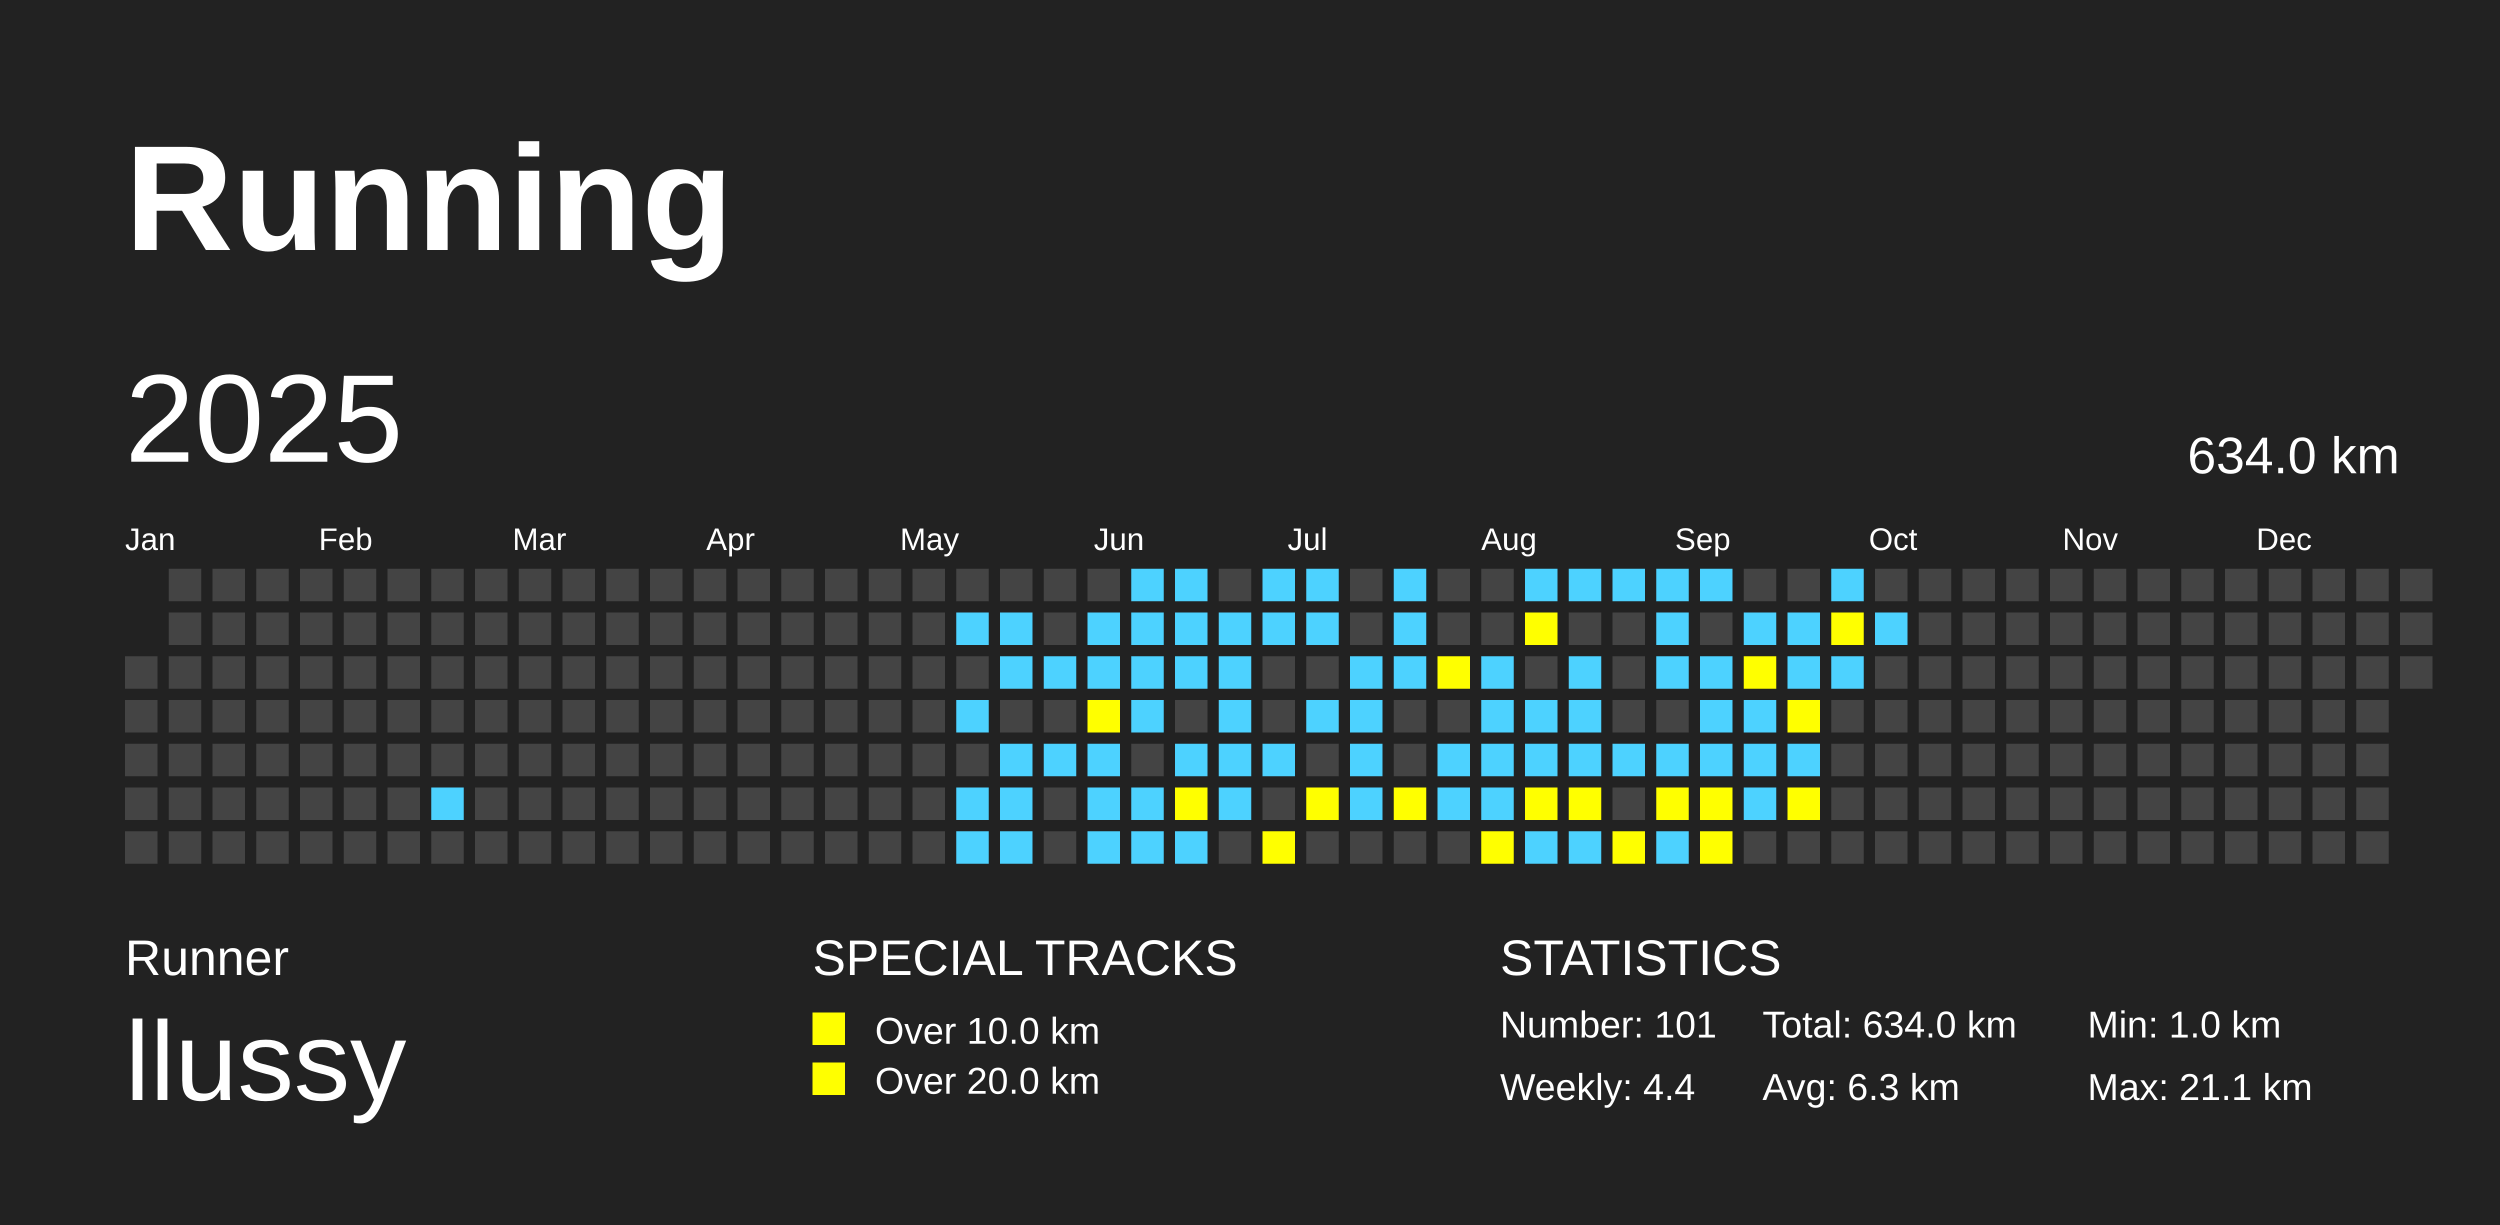
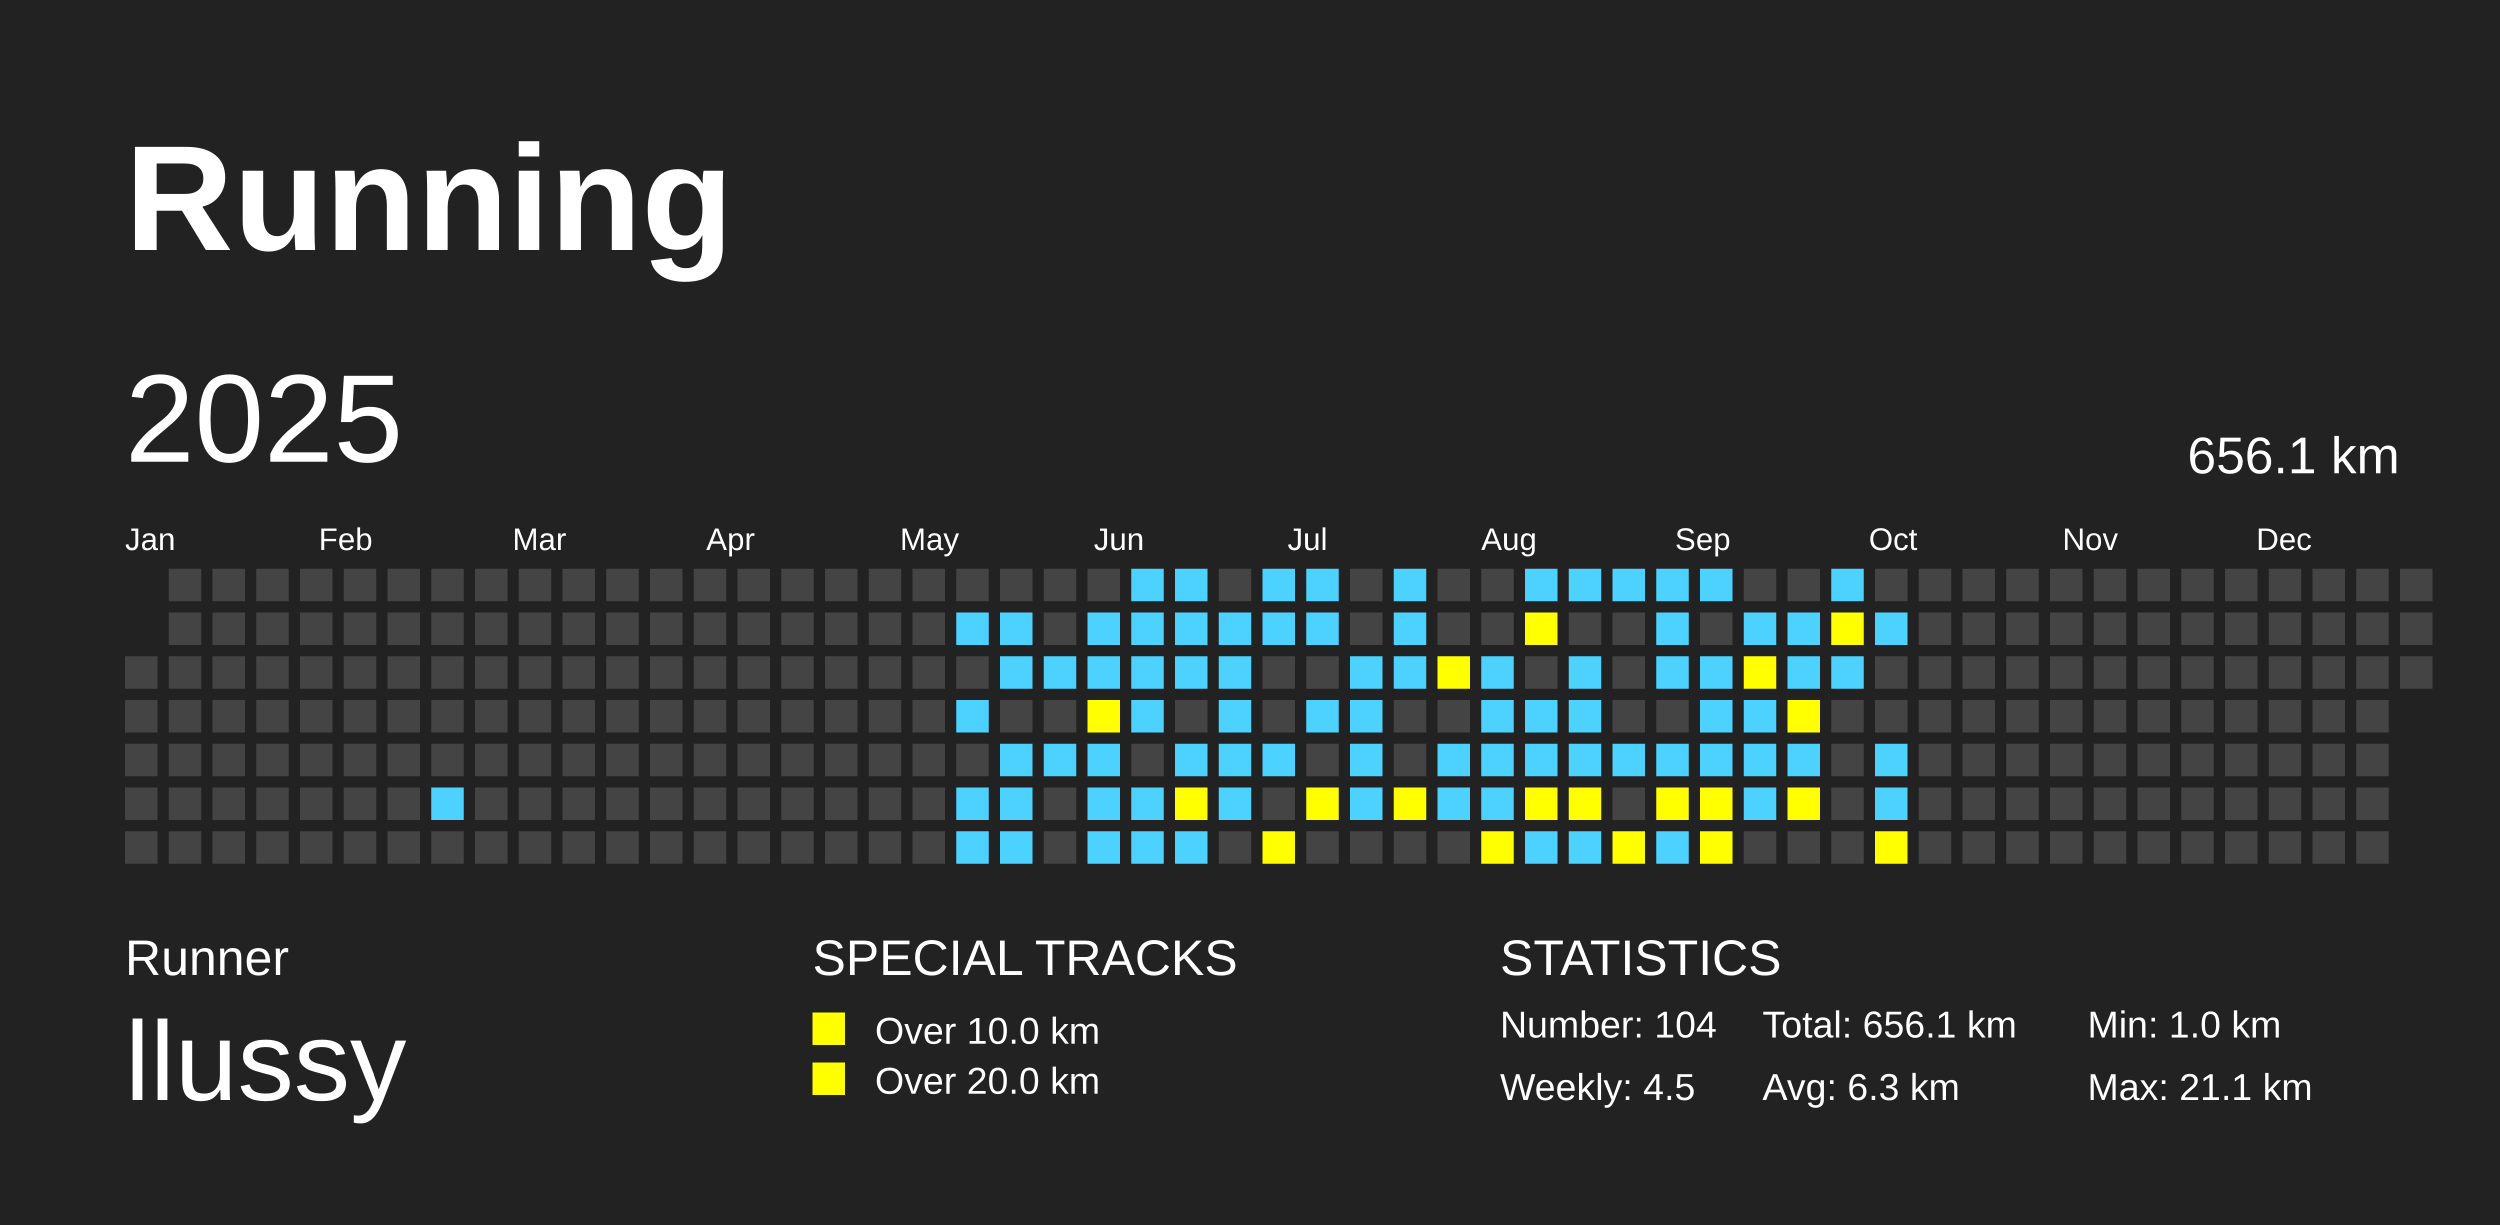
<svg xmlns="http://www.w3.org/2000/svg" baseProfile="full" height="98mm" version="1.1" viewBox="0,0,200,98" width="200mm">
  <defs />
  <rect fill="#222222" height="98" width="200" x="0" y="0" />
  <text fill="#FFFFFF" style="font-size:12px; font-family:Arial; font-weight:bold;" x="10" y="20">Running</text>
  <text fill="#FFFFFF" style="font-size:4px; font-family:Arial" x="10" y="78">Runner</text>
  <text fill="#FFFFFF" style="font-size:9px; font-family:Arial" x="10" y="88">llussy</text>
  <text fill="#FFFFFF" style="font-size:4px; font-family:Arial" x="65" y="78">SPECIAL TRACKS</text>
  <rect fill="#FFFF00" height="2.6" width="2.6" x="65" y="81" />
  <text fill="#FFFFFF" style="font-size:3px; font-family:Arial" x="70" y="83.5">Over 10.0 km</text>
  <rect fill="#FFFF00" height="2.6" width="2.6" x="65" y="85" />
  <text fill="#FFFFFF" style="font-size:3px; font-family:Arial" x="70" y="87.5">Over 20.0 km</text>
  <text fill="#FFFFFF" style="font-size:4px; font-family:Arial" x="120" y="78">STATISTICS</text>
-   <text fill="#FFFFFF" style="font-size:3px; font-family:Arial" x="120" y="83">Number: 101</text>
-   <text fill="#FFFFFF" style="font-size:3px; font-family:Arial" x="120" y="88">Weekly: 4.4</text>
-   <text fill="#FFFFFF" style="font-size:3px; font-family:Arial" x="141" y="83">Total: 634.0 km</text>
+   <text fill="#FFFFFF" style="font-size:3px; font-family:Arial" x="120" y="83">Number: 104</text>
+   <text fill="#FFFFFF" style="font-size:3px; font-family:Arial" x="120" y="88">Weekly: 4.5</text>
+   <text fill="#FFFFFF" style="font-size:3px; font-family:Arial" x="141" y="83">Total: 656.1 km</text>
  <text fill="#FFFFFF" style="font-size:3px; font-family:Arial" x="141" y="88">Avg: 6.3 km</text>
  <text fill="#FFFFFF" style="font-size:3px; font-family:Arial" x="167" y="83">Min: 1.0 km</text>
  <text fill="#FFFFFF" style="font-size:3px; font-family:Arial" x="167" y="88">Max: 21.1 km</text>
  <text dominant-baseline="hanging" fill="#FFFFFF" style="font-size:10.0px; font-family:Arial;" x="10" y="30">2025</text>
-   <text dominant-baseline="hanging" fill="#FFFFFF" style="font-size:4.125px; font-family:Arial;" x="175" y="35">634.0 km</text>
+   <text dominant-baseline="hanging" fill="#FFFFFF" style="font-size:4.125px; font-family:Arial;" x="175" y="35">656.1 km</text>
  <text fill="#FFFFFF" style="font-size:2.5px; font-family:Arial" x="10.0" y="44">Jan</text>
  <text fill="#FFFFFF" style="font-size:2.5px; font-family:Arial" x="25.5" y="44">Feb</text>
  <text fill="#FFFFFF" style="font-size:2.5px; font-family:Arial" x="41.0" y="44">Mar</text>
  <text fill="#FFFFFF" style="font-size:2.5px; font-family:Arial" x="56.5" y="44">Apr</text>
  <text fill="#FFFFFF" style="font-size:2.5px; font-family:Arial" x="72.0" y="44">May</text>
  <text fill="#FFFFFF" style="font-size:2.5px; font-family:Arial" x="87.5" y="44">Jun</text>
  <text fill="#FFFFFF" style="font-size:2.5px; font-family:Arial" x="103.0" y="44">Jul</text>
  <text fill="#FFFFFF" style="font-size:2.5px; font-family:Arial" x="118.5" y="44">Aug</text>
  <text fill="#FFFFFF" style="font-size:2.5px; font-family:Arial" x="134.0" y="44">Sep</text>
  <text fill="#FFFFFF" style="font-size:2.5px; font-family:Arial" x="149.5" y="44">Oct</text>
  <text fill="#FFFFFF" style="font-size:2.5px; font-family:Arial" x="165.0" y="44">Nov</text>
  <text fill="#FFFFFF" style="font-size:2.5px; font-family:Arial" x="180.5" y="44">Dec</text>
  <rect fill="#444444" height="2.6" width="2.6" x="10.0" y="52.5" />
  <rect fill="#444444" height="2.6" width="2.6" x="10.0" y="56.0" />
  <rect fill="#444444" height="2.6" width="2.6" x="10.0" y="59.5" />
  <rect fill="#444444" height="2.6" width="2.6" x="10.0" y="63.0" />
  <rect fill="#444444" height="2.6" width="2.6" x="10.0" y="66.5" />
  <rect fill="#444444" height="2.6" width="2.6" x="13.5" y="45.5" />
  <rect fill="#444444" height="2.6" width="2.6" x="13.5" y="49.0" />
  <rect fill="#444444" height="2.6" width="2.6" x="13.5" y="52.5" />
  <rect fill="#444444" height="2.6" width="2.6" x="13.5" y="56.0" />
  <rect fill="#444444" height="2.6" width="2.6" x="13.5" y="59.5" />
  <rect fill="#444444" height="2.6" width="2.6" x="13.5" y="63.0" />
  <rect fill="#444444" height="2.6" width="2.6" x="13.5" y="66.5" />
  <rect fill="#444444" height="2.6" width="2.6" x="17.0" y="45.5" />
  <rect fill="#444444" height="2.6" width="2.6" x="17.0" y="49.0" />
  <rect fill="#444444" height="2.6" width="2.6" x="17.0" y="52.5" />
  <rect fill="#444444" height="2.6" width="2.6" x="17.0" y="56.0" />
  <rect fill="#444444" height="2.6" width="2.6" x="17.0" y="59.5" />
  <rect fill="#444444" height="2.6" width="2.6" x="17.0" y="63.0" />
  <rect fill="#444444" height="2.6" width="2.6" x="17.0" y="66.5" />
  <rect fill="#444444" height="2.6" width="2.6" x="20.5" y="45.5" />
  <rect fill="#444444" height="2.6" width="2.6" x="20.5" y="49.0" />
  <rect fill="#444444" height="2.6" width="2.6" x="20.5" y="52.5" />
  <rect fill="#444444" height="2.6" width="2.6" x="20.5" y="56.0" />
  <rect fill="#444444" height="2.6" width="2.6" x="20.5" y="59.5" />
  <rect fill="#444444" height="2.6" width="2.6" x="20.5" y="63.0" />
  <rect fill="#444444" height="2.6" width="2.6" x="20.5" y="66.5" />
  <rect fill="#444444" height="2.6" width="2.6" x="24.0" y="45.5" />
  <rect fill="#444444" height="2.6" width="2.6" x="24.0" y="49.0" />
  <rect fill="#444444" height="2.6" width="2.6" x="24.0" y="52.5" />
  <rect fill="#444444" height="2.6" width="2.6" x="24.0" y="56.0" />
  <rect fill="#444444" height="2.6" width="2.6" x="24.0" y="59.5" />
  <rect fill="#444444" height="2.6" width="2.6" x="24.0" y="63.0" />
  <rect fill="#444444" height="2.6" width="2.6" x="24.0" y="66.5" />
  <rect fill="#444444" height="2.6" width="2.6" x="27.5" y="45.5" />
  <rect fill="#444444" height="2.6" width="2.6" x="27.5" y="49.0" />
  <rect fill="#444444" height="2.6" width="2.6" x="27.5" y="52.5" />
  <rect fill="#444444" height="2.6" width="2.6" x="27.5" y="56.0" />
  <rect fill="#444444" height="2.6" width="2.6" x="27.5" y="59.5" />
  <rect fill="#444444" height="2.6" width="2.6" x="27.5" y="63.0" />
  <rect fill="#444444" height="2.6" width="2.6" x="27.5" y="66.5" />
  <rect fill="#444444" height="2.6" width="2.6" x="31.0" y="45.5" />
  <rect fill="#444444" height="2.6" width="2.6" x="31.0" y="49.0" />
  <rect fill="#444444" height="2.6" width="2.6" x="31.0" y="52.5" />
  <rect fill="#444444" height="2.6" width="2.6" x="31.0" y="56.0" />
  <rect fill="#444444" height="2.6" width="2.6" x="31.0" y="59.5" />
  <rect fill="#444444" height="2.6" width="2.6" x="31.0" y="63.0" />
  <rect fill="#444444" height="2.6" width="2.6" x="31.0" y="66.5" />
  <rect fill="#444444" height="2.6" width="2.6" x="34.5" y="45.5" />
  <rect fill="#444444" height="2.6" width="2.6" x="34.5" y="49.0" />
  <rect fill="#444444" height="2.6" width="2.6" x="34.5" y="52.5" />
  <rect fill="#444444" height="2.6" width="2.6" x="34.5" y="56.0" />
  <rect fill="#444444" height="2.6" width="2.6" x="34.5" y="59.5" />
  <rect fill="#4dd2ff" height="2.6" width="2.6" x="34.5" y="63.0" />
  <rect fill="#444444" height="2.6" width="2.6" x="34.5" y="66.5" />
  <rect fill="#444444" height="2.6" width="2.6" x="38.0" y="45.5" />
  <rect fill="#444444" height="2.6" width="2.6" x="38.0" y="49.0" />
  <rect fill="#444444" height="2.6" width="2.6" x="38.0" y="52.5" />
  <rect fill="#444444" height="2.6" width="2.6" x="38.0" y="56.0" />
  <rect fill="#444444" height="2.6" width="2.6" x="38.0" y="59.5" />
  <rect fill="#444444" height="2.6" width="2.6" x="38.0" y="63.0" />
  <rect fill="#444444" height="2.6" width="2.6" x="38.0" y="66.5" />
  <rect fill="#444444" height="2.6" width="2.6" x="41.5" y="45.5" />
  <rect fill="#444444" height="2.6" width="2.6" x="41.5" y="49.0" />
  <rect fill="#444444" height="2.6" width="2.6" x="41.5" y="52.5" />
  <rect fill="#444444" height="2.6" width="2.6" x="41.5" y="56.0" />
  <rect fill="#444444" height="2.6" width="2.6" x="41.5" y="59.5" />
  <rect fill="#444444" height="2.6" width="2.6" x="41.5" y="63.0" />
  <rect fill="#444444" height="2.6" width="2.6" x="41.5" y="66.5" />
  <rect fill="#444444" height="2.6" width="2.6" x="45.0" y="45.5" />
  <rect fill="#444444" height="2.6" width="2.6" x="45.0" y="49.0" />
  <rect fill="#444444" height="2.6" width="2.6" x="45.0" y="52.5" />
  <rect fill="#444444" height="2.6" width="2.6" x="45.0" y="56.0" />
  <rect fill="#444444" height="2.6" width="2.6" x="45.0" y="59.5" />
  <rect fill="#444444" height="2.6" width="2.6" x="45.0" y="63.0" />
  <rect fill="#444444" height="2.6" width="2.6" x="45.0" y="66.5" />
  <rect fill="#444444" height="2.6" width="2.6" x="48.5" y="45.5" />
  <rect fill="#444444" height="2.6" width="2.6" x="48.5" y="49.0" />
  <rect fill="#444444" height="2.6" width="2.6" x="48.5" y="52.5" />
  <rect fill="#444444" height="2.6" width="2.6" x="48.5" y="56.0" />
  <rect fill="#444444" height="2.6" width="2.6" x="48.5" y="59.5" />
  <rect fill="#444444" height="2.6" width="2.6" x="48.5" y="63.0" />
  <rect fill="#444444" height="2.6" width="2.6" x="48.5" y="66.5" />
  <rect fill="#444444" height="2.6" width="2.6" x="52.0" y="45.5" />
  <rect fill="#444444" height="2.6" width="2.6" x="52.0" y="49.0" />
  <rect fill="#444444" height="2.6" width="2.6" x="52.0" y="52.5" />
  <rect fill="#444444" height="2.6" width="2.6" x="52.0" y="56.0" />
  <rect fill="#444444" height="2.6" width="2.6" x="52.0" y="59.5" />
  <rect fill="#444444" height="2.6" width="2.6" x="52.0" y="63.0" />
  <rect fill="#444444" height="2.6" width="2.6" x="52.0" y="66.5" />
  <rect fill="#444444" height="2.6" width="2.6" x="55.5" y="45.5" />
  <rect fill="#444444" height="2.6" width="2.6" x="55.5" y="49.0" />
  <rect fill="#444444" height="2.6" width="2.6" x="55.5" y="52.5" />
  <rect fill="#444444" height="2.6" width="2.6" x="55.5" y="56.0" />
  <rect fill="#444444" height="2.6" width="2.6" x="55.5" y="59.5" />
  <rect fill="#444444" height="2.6" width="2.6" x="55.5" y="63.0" />
  <rect fill="#444444" height="2.6" width="2.6" x="55.5" y="66.5" />
  <rect fill="#444444" height="2.6" width="2.6" x="59.0" y="45.5" />
  <rect fill="#444444" height="2.6" width="2.6" x="59.0" y="49.0" />
  <rect fill="#444444" height="2.6" width="2.6" x="59.0" y="52.5" />
  <rect fill="#444444" height="2.6" width="2.6" x="59.0" y="56.0" />
  <rect fill="#444444" height="2.6" width="2.6" x="59.0" y="59.5" />
  <rect fill="#444444" height="2.6" width="2.6" x="59.0" y="63.0" />
  <rect fill="#444444" height="2.6" width="2.6" x="59.0" y="66.5" />
  <rect fill="#444444" height="2.6" width="2.6" x="62.5" y="45.5" />
  <rect fill="#444444" height="2.6" width="2.6" x="62.5" y="49.0" />
  <rect fill="#444444" height="2.6" width="2.6" x="62.5" y="52.5" />
  <rect fill="#444444" height="2.6" width="2.6" x="62.5" y="56.0" />
  <rect fill="#444444" height="2.6" width="2.6" x="62.5" y="59.5" />
  <rect fill="#444444" height="2.6" width="2.6" x="62.5" y="63.0" />
  <rect fill="#444444" height="2.6" width="2.6" x="62.5" y="66.5" />
  <rect fill="#444444" height="2.6" width="2.6" x="66.0" y="45.5" />
  <rect fill="#444444" height="2.6" width="2.6" x="66.0" y="49.0" />
  <rect fill="#444444" height="2.6" width="2.6" x="66.0" y="52.5" />
  <rect fill="#444444" height="2.6" width="2.6" x="66.0" y="56.0" />
  <rect fill="#444444" height="2.6" width="2.6" x="66.0" y="59.5" />
  <rect fill="#444444" height="2.6" width="2.6" x="66.0" y="63.0" />
  <rect fill="#444444" height="2.6" width="2.6" x="66.0" y="66.5" />
  <rect fill="#444444" height="2.6" width="2.6" x="69.5" y="45.5" />
  <rect fill="#444444" height="2.6" width="2.6" x="69.5" y="49.0" />
  <rect fill="#444444" height="2.6" width="2.6" x="69.5" y="52.5" />
  <rect fill="#444444" height="2.6" width="2.6" x="69.5" y="56.0" />
  <rect fill="#444444" height="2.6" width="2.6" x="69.5" y="59.5" />
  <rect fill="#444444" height="2.6" width="2.6" x="69.5" y="63.0" />
  <rect fill="#444444" height="2.6" width="2.6" x="69.5" y="66.5" />
  <rect fill="#444444" height="2.6" width="2.6" x="73.0" y="45.5" />
  <rect fill="#444444" height="2.6" width="2.6" x="73.0" y="49.0" />
  <rect fill="#444444" height="2.6" width="2.6" x="73.0" y="52.5" />
  <rect fill="#444444" height="2.6" width="2.6" x="73.0" y="56.0" />
  <rect fill="#444444" height="2.6" width="2.6" x="73.0" y="59.5" />
  <rect fill="#444444" height="2.6" width="2.6" x="73.0" y="63.0" />
  <rect fill="#444444" height="2.6" width="2.6" x="73.0" y="66.5" />
  <rect fill="#444444" height="2.6" width="2.6" x="76.5" y="45.5" />
  <rect fill="#4dd2ff" height="2.6" width="2.6" x="76.5" y="49.0" />
  <rect fill="#444444" height="2.6" width="2.6" x="76.5" y="52.5" />
  <rect fill="#4dd2ff" height="2.6" width="2.6" x="76.5" y="56.0" />
  <rect fill="#444444" height="2.6" width="2.6" x="76.5" y="59.5" />
  <rect fill="#4dd2ff" height="2.6" width="2.6" x="76.5" y="63.0" />
  <rect fill="#4dd2ff" height="2.6" width="2.6" x="76.5" y="66.5" />
  <rect fill="#444444" height="2.6" width="2.6" x="80.0" y="45.5" />
  <rect fill="#4dd2ff" height="2.6" width="2.6" x="80.0" y="49.0" />
  <rect fill="#4dd2ff" height="2.6" width="2.6" x="80.0" y="52.5" />
  <rect fill="#444444" height="2.6" width="2.6" x="80.0" y="56.0" />
  <rect fill="#4dd2ff" height="2.6" width="2.6" x="80.0" y="59.5" />
  <rect fill="#4dd2ff" height="2.6" width="2.6" x="80.0" y="63.0" />
  <rect fill="#4dd2ff" height="2.6" width="2.6" x="80.0" y="66.5" />
  <rect fill="#444444" height="2.6" width="2.6" x="83.5" y="45.5" />
  <rect fill="#444444" height="2.6" width="2.6" x="83.5" y="49.0" />
  <rect fill="#4dd2ff" height="2.6" width="2.6" x="83.5" y="52.5" />
  <rect fill="#444444" height="2.6" width="2.6" x="83.5" y="56.0" />
  <rect fill="#4dd2ff" height="2.6" width="2.6" x="83.5" y="59.5" />
  <rect fill="#444444" height="2.6" width="2.6" x="83.5" y="63.0" />
  <rect fill="#444444" height="2.6" width="2.6" x="83.5" y="66.5" />
  <rect fill="#444444" height="2.6" width="2.6" x="87.0" y="45.5" />
  <rect fill="#4dd2ff" height="2.6" width="2.6" x="87.0" y="49.0" />
  <rect fill="#4dd2ff" height="2.6" width="2.6" x="87.0" y="52.5" />
  <rect fill="#ffff00" height="2.6" width="2.6" x="87.0" y="56.0" />
  <rect fill="#4dd2ff" height="2.6" width="2.6" x="87.0" y="59.5" />
  <rect fill="#4dd2ff" height="2.6" width="2.6" x="87.0" y="63.0" />
  <rect fill="#4dd2ff" height="2.6" width="2.6" x="87.0" y="66.5" />
  <rect fill="#4dd2ff" height="2.6" width="2.6" x="90.5" y="45.5" />
  <rect fill="#4dd2ff" height="2.6" width="2.6" x="90.5" y="49.0" />
  <rect fill="#4dd2ff" height="2.6" width="2.6" x="90.5" y="52.5" />
  <rect fill="#4dd2ff" height="2.6" width="2.6" x="90.5" y="56.0" />
  <rect fill="#444444" height="2.6" width="2.6" x="90.5" y="59.5" />
  <rect fill="#4dd2ff" height="2.6" width="2.6" x="90.5" y="63.0" />
  <rect fill="#4dd2ff" height="2.6" width="2.6" x="90.5" y="66.5" />
  <rect fill="#4dd2ff" height="2.6" width="2.6" x="94.0" y="45.5" />
  <rect fill="#4dd2ff" height="2.6" width="2.6" x="94.0" y="49.0" />
  <rect fill="#4dd2ff" height="2.6" width="2.6" x="94.0" y="52.5" />
  <rect fill="#444444" height="2.6" width="2.6" x="94.0" y="56.0" />
  <rect fill="#4dd2ff" height="2.6" width="2.6" x="94.0" y="59.5" />
  <rect fill="#ffff00" height="2.6" width="2.6" x="94.0" y="63.0" />
  <rect fill="#4dd2ff" height="2.6" width="2.6" x="94.0" y="66.5" />
  <rect fill="#444444" height="2.6" width="2.6" x="97.5" y="45.5" />
  <rect fill="#4dd2ff" height="2.6" width="2.6" x="97.5" y="49.0" />
  <rect fill="#4dd2ff" height="2.6" width="2.6" x="97.5" y="52.5" />
  <rect fill="#4dd2ff" height="2.6" width="2.6" x="97.5" y="56.0" />
  <rect fill="#4dd2ff" height="2.6" width="2.6" x="97.5" y="59.5" />
  <rect fill="#4dd2ff" height="2.6" width="2.6" x="97.5" y="63.0" />
  <rect fill="#444444" height="2.6" width="2.6" x="97.5" y="66.5" />
  <rect fill="#4dd2ff" height="2.6" width="2.6" x="101.0" y="45.5" />
  <rect fill="#4dd2ff" height="2.6" width="2.6" x="101.0" y="49.0" />
  <rect fill="#444444" height="2.6" width="2.6" x="101.0" y="52.5" />
  <rect fill="#444444" height="2.6" width="2.6" x="101.0" y="56.0" />
  <rect fill="#4dd2ff" height="2.6" width="2.6" x="101.0" y="59.5" />
  <rect fill="#444444" height="2.6" width="2.6" x="101.0" y="63.0" />
  <rect fill="#ffff00" height="2.6" width="2.6" x="101.0" y="66.5" />
  <rect fill="#4dd2ff" height="2.6" width="2.6" x="104.5" y="45.5" />
  <rect fill="#4dd2ff" height="2.6" width="2.6" x="104.5" y="49.0" />
  <rect fill="#444444" height="2.6" width="2.6" x="104.5" y="52.5" />
  <rect fill="#4dd2ff" height="2.6" width="2.6" x="104.5" y="56.0" />
  <rect fill="#444444" height="2.6" width="2.6" x="104.5" y="59.5" />
  <rect fill="#ffff00" height="2.6" width="2.6" x="104.5" y="63.0" />
  <rect fill="#444444" height="2.6" width="2.6" x="104.5" y="66.5" />
  <rect fill="#444444" height="2.6" width="2.6" x="108.0" y="45.5" />
  <rect fill="#444444" height="2.6" width="2.6" x="108.0" y="49.0" />
  <rect fill="#4dd2ff" height="2.6" width="2.6" x="108.0" y="52.5" />
  <rect fill="#4dd2ff" height="2.6" width="2.6" x="108.0" y="56.0" />
  <rect fill="#4dd2ff" height="2.6" width="2.6" x="108.0" y="59.5" />
  <rect fill="#4dd2ff" height="2.6" width="2.6" x="108.0" y="63.0" />
  <rect fill="#444444" height="2.6" width="2.6" x="108.0" y="66.5" />
  <rect fill="#4dd2ff" height="2.6" width="2.6" x="111.5" y="45.5" />
  <rect fill="#4dd2ff" height="2.6" width="2.6" x="111.5" y="49.0" />
  <rect fill="#4dd2ff" height="2.6" width="2.6" x="111.5" y="52.5" />
  <rect fill="#444444" height="2.6" width="2.6" x="111.5" y="56.0" />
  <rect fill="#444444" height="2.6" width="2.6" x="111.5" y="59.5" />
  <rect fill="#ffff00" height="2.6" width="2.6" x="111.5" y="63.0" />
  <rect fill="#444444" height="2.6" width="2.6" x="111.5" y="66.5" />
  <rect fill="#444444" height="2.6" width="2.6" x="115.0" y="45.5" />
  <rect fill="#444444" height="2.6" width="2.6" x="115.0" y="49.0" />
  <rect fill="#ffff00" height="2.6" width="2.6" x="115.0" y="52.5" />
  <rect fill="#444444" height="2.6" width="2.6" x="115.0" y="56.0" />
  <rect fill="#4dd2ff" height="2.6" width="2.6" x="115.0" y="59.5" />
  <rect fill="#4dd2ff" height="2.6" width="2.6" x="115.0" y="63.0" />
  <rect fill="#444444" height="2.6" width="2.6" x="115.0" y="66.5" />
  <rect fill="#444444" height="2.6" width="2.6" x="118.5" y="45.5" />
  <rect fill="#444444" height="2.6" width="2.6" x="118.5" y="49.0" />
  <rect fill="#4dd2ff" height="2.6" width="2.6" x="118.5" y="52.5" />
  <rect fill="#4dd2ff" height="2.6" width="2.6" x="118.5" y="56.0" />
  <rect fill="#4dd2ff" height="2.6" width="2.6" x="118.5" y="59.5" />
  <rect fill="#4dd2ff" height="2.6" width="2.6" x="118.5" y="63.0" />
  <rect fill="#FFFF00" height="2.6" width="2.6" x="118.5" y="66.5" />
  <rect fill="#4dd2ff" height="2.6" width="2.6" x="122.0" y="45.5" />
  <rect fill="#ffff00" height="2.6" width="2.6" x="122.0" y="49.0" />
  <rect fill="#444444" height="2.6" width="2.6" x="122.0" y="52.5" />
  <rect fill="#4dd2ff" height="2.6" width="2.6" x="122.0" y="56.0" />
  <rect fill="#4dd2ff" height="2.6" width="2.6" x="122.0" y="59.5" />
  <rect fill="#ffff00" height="2.6" width="2.6" x="122.0" y="63.0" />
  <rect fill="#4dd2ff" height="2.6" width="2.6" x="122.0" y="66.5" />
  <rect fill="#4dd2ff" height="2.6" width="2.6" x="125.5" y="45.5" />
  <rect fill="#444444" height="2.6" width="2.6" x="125.5" y="49.0" />
  <rect fill="#4dd2ff" height="2.6" width="2.6" x="125.5" y="52.5" />
  <rect fill="#4dd2ff" height="2.6" width="2.6" x="125.5" y="56.0" />
  <rect fill="#4dd2ff" height="2.6" width="2.6" x="125.5" y="59.5" />
  <rect fill="#ffff00" height="2.6" width="2.6" x="125.5" y="63.0" />
  <rect fill="#4dd2ff" height="2.6" width="2.6" x="125.5" y="66.5" />
  <rect fill="#4dd2ff" height="2.6" width="2.6" x="129.0" y="45.5" />
  <rect fill="#444444" height="2.6" width="2.6" x="129.0" y="49.0" />
  <rect fill="#444444" height="2.6" width="2.6" x="129.0" y="52.5" />
  <rect fill="#444444" height="2.6" width="2.6" x="129.0" y="56.0" />
  <rect fill="#4dd2ff" height="2.6" width="2.6" x="129.0" y="59.5" />
  <rect fill="#444444" height="2.6" width="2.6" x="129.0" y="63.0" />
  <rect fill="#ffff00" height="2.6" width="2.6" x="129.0" y="66.5" />
  <rect fill="#4dd2ff" height="2.6" width="2.6" x="132.5" y="45.5" />
  <rect fill="#4dd2ff" height="2.6" width="2.6" x="132.5" y="49.0" />
  <rect fill="#4dd2ff" height="2.6" width="2.6" x="132.5" y="52.5" />
  <rect fill="#444444" height="2.6" width="2.6" x="132.5" y="56.0" />
  <rect fill="#4dd2ff" height="2.6" width="2.6" x="132.5" y="59.5" />
  <rect fill="#ffff00" height="2.6" width="2.6" x="132.5" y="63.0" />
  <rect fill="#4dd2ff" height="2.6" width="2.6" x="132.5" y="66.5" />
  <rect fill="#4dd2ff" height="2.6" width="2.6" x="136.0" y="45.5" />
  <rect fill="#444444" height="2.6" width="2.6" x="136.0" y="49.0" />
  <rect fill="#4dd2ff" height="2.6" width="2.6" x="136.0" y="52.5" />
  <rect fill="#4dd2ff" height="2.6" width="2.6" x="136.0" y="56.0" />
  <rect fill="#4dd2ff" height="2.6" width="2.6" x="136.0" y="59.5" />
  <rect fill="#ffff00" height="2.6" width="2.6" x="136.0" y="63.0" />
  <rect fill="#ffff00" height="2.6" width="2.6" x="136.0" y="66.5" />
  <rect fill="#444444" height="2.6" width="2.6" x="139.5" y="45.5" />
  <rect fill="#4dd2ff" height="2.6" width="2.6" x="139.5" y="49.0" />
  <rect fill="#ffff00" height="2.6" width="2.6" x="139.5" y="52.5" />
  <rect fill="#4dd2ff" height="2.6" width="2.6" x="139.5" y="56.0" />
  <rect fill="#4dd2ff" height="2.6" width="2.6" x="139.5" y="59.5" />
  <rect fill="#4dd2ff" height="2.6" width="2.6" x="139.5" y="63.0" />
  <rect fill="#444444" height="2.6" width="2.6" x="139.5" y="66.5" />
  <rect fill="#444444" height="2.6" width="2.6" x="143.0" y="45.5" />
  <rect fill="#4dd2ff" height="2.6" width="2.6" x="143.0" y="49.0" />
  <rect fill="#4dd2ff" height="2.6" width="2.6" x="143.0" y="52.5" />
  <rect fill="#ffff00" height="2.6" width="2.6" x="143.0" y="56.0" />
  <rect fill="#4dd2ff" height="2.6" width="2.6" x="143.0" y="59.5" />
  <rect fill="#ffff00" height="2.6" width="2.6" x="143.0" y="63.0" />
  <rect fill="#444444" height="2.6" width="2.6" x="143.0" y="66.5" />
  <rect fill="#4dd2ff" height="2.6" width="2.6" x="146.5" y="45.5" />
  <rect fill="#ffff00" height="2.6" width="2.6" x="146.5" y="49.0" />
  <rect fill="#4dd2ff" height="2.6" width="2.6" x="146.5" y="52.5" />
  <rect fill="#444444" height="2.6" width="2.6" x="146.5" y="56.0" />
  <rect fill="#444444" height="2.6" width="2.6" x="146.5" y="59.5" />
  <rect fill="#444444" height="2.6" width="2.6" x="146.5" y="63.0" />
  <rect fill="#444444" height="2.6" width="2.6" x="146.5" y="66.5" />
  <rect fill="#444444" height="2.6" width="2.6" x="150.0" y="45.5" />
  <rect fill="#4dd2ff" height="2.6" width="2.6" x="150.0" y="49.0" />
  <rect fill="#444444" height="2.6" width="2.6" x="150.0" y="52.5" />
  <rect fill="#444444" height="2.6" width="2.6" x="150.0" y="56.0" />
-   <rect fill="#444444" height="2.6" width="2.6" x="150.0" y="59.5" />
-   <rect fill="#444444" height="2.6" width="2.6" x="150.0" y="63.0" />
-   <rect fill="#444444" height="2.6" width="2.6" x="150.0" y="66.5" />
+   <rect fill="#4dd2ff" height="2.6" width="2.6" x="150.0" y="59.5" />
+   <rect fill="#4dd2ff" height="2.6" width="2.6" x="150.0" y="63.0" />
+   <rect fill="#ffff00" height="2.6" width="2.6" x="150.0" y="66.5" />
  <rect fill="#444444" height="2.6" width="2.6" x="153.5" y="45.5" />
  <rect fill="#444444" height="2.6" width="2.6" x="153.5" y="49.0" />
  <rect fill="#444444" height="2.6" width="2.6" x="153.5" y="52.5" />
  <rect fill="#444444" height="2.6" width="2.6" x="153.5" y="56.0" />
  <rect fill="#444444" height="2.6" width="2.6" x="153.5" y="59.5" />
  <rect fill="#444444" height="2.6" width="2.6" x="153.5" y="63.0" />
  <rect fill="#444444" height="2.6" width="2.6" x="153.5" y="66.5" />
  <rect fill="#444444" height="2.6" width="2.6" x="157.0" y="45.5" />
  <rect fill="#444444" height="2.6" width="2.6" x="157.0" y="49.0" />
  <rect fill="#444444" height="2.6" width="2.6" x="157.0" y="52.5" />
  <rect fill="#444444" height="2.6" width="2.6" x="157.0" y="56.0" />
  <rect fill="#444444" height="2.6" width="2.6" x="157.0" y="59.5" />
  <rect fill="#444444" height="2.6" width="2.6" x="157.0" y="63.0" />
  <rect fill="#444444" height="2.6" width="2.6" x="157.0" y="66.5" />
  <rect fill="#444444" height="2.6" width="2.6" x="160.5" y="45.5" />
  <rect fill="#444444" height="2.6" width="2.6" x="160.5" y="49.0" />
  <rect fill="#444444" height="2.6" width="2.6" x="160.5" y="52.5" />
  <rect fill="#444444" height="2.6" width="2.6" x="160.5" y="56.0" />
  <rect fill="#444444" height="2.6" width="2.6" x="160.5" y="59.5" />
  <rect fill="#444444" height="2.6" width="2.6" x="160.5" y="63.0" />
  <rect fill="#444444" height="2.6" width="2.6" x="160.5" y="66.5" />
  <rect fill="#444444" height="2.6" width="2.6" x="164.0" y="45.5" />
  <rect fill="#444444" height="2.6" width="2.6" x="164.0" y="49.0" />
  <rect fill="#444444" height="2.6" width="2.6" x="164.0" y="52.5" />
  <rect fill="#444444" height="2.6" width="2.6" x="164.0" y="56.0" />
  <rect fill="#444444" height="2.6" width="2.6" x="164.0" y="59.5" />
  <rect fill="#444444" height="2.6" width="2.6" x="164.0" y="63.0" />
  <rect fill="#444444" height="2.6" width="2.6" x="164.0" y="66.5" />
  <rect fill="#444444" height="2.6" width="2.6" x="167.5" y="45.5" />
  <rect fill="#444444" height="2.6" width="2.6" x="167.5" y="49.0" />
  <rect fill="#444444" height="2.6" width="2.6" x="167.5" y="52.5" />
  <rect fill="#444444" height="2.6" width="2.6" x="167.5" y="56.0" />
  <rect fill="#444444" height="2.6" width="2.6" x="167.5" y="59.5" />
  <rect fill="#444444" height="2.6" width="2.6" x="167.5" y="63.0" />
  <rect fill="#444444" height="2.6" width="2.6" x="167.5" y="66.5" />
  <rect fill="#444444" height="2.6" width="2.6" x="171.0" y="45.5" />
  <rect fill="#444444" height="2.6" width="2.6" x="171.0" y="49.0" />
  <rect fill="#444444" height="2.6" width="2.6" x="171.0" y="52.5" />
  <rect fill="#444444" height="2.6" width="2.6" x="171.0" y="56.0" />
  <rect fill="#444444" height="2.6" width="2.6" x="171.0" y="59.5" />
  <rect fill="#444444" height="2.6" width="2.6" x="171.0" y="63.0" />
  <rect fill="#444444" height="2.6" width="2.6" x="171.0" y="66.5" />
  <rect fill="#444444" height="2.6" width="2.6" x="174.5" y="45.5" />
  <rect fill="#444444" height="2.6" width="2.6" x="174.5" y="49.0" />
  <rect fill="#444444" height="2.6" width="2.6" x="174.5" y="52.5" />
  <rect fill="#444444" height="2.6" width="2.6" x="174.5" y="56.0" />
  <rect fill="#444444" height="2.6" width="2.6" x="174.5" y="59.5" />
  <rect fill="#444444" height="2.6" width="2.6" x="174.5" y="63.0" />
  <rect fill="#444444" height="2.6" width="2.6" x="174.5" y="66.5" />
  <rect fill="#444444" height="2.6" width="2.6" x="178.0" y="45.5" />
  <rect fill="#444444" height="2.6" width="2.6" x="178.0" y="49.0" />
  <rect fill="#444444" height="2.6" width="2.6" x="178.0" y="52.5" />
  <rect fill="#444444" height="2.6" width="2.6" x="178.0" y="56.0" />
  <rect fill="#444444" height="2.6" width="2.6" x="178.0" y="59.5" />
  <rect fill="#444444" height="2.6" width="2.6" x="178.0" y="63.0" />
  <rect fill="#444444" height="2.6" width="2.6" x="178.0" y="66.5" />
  <rect fill="#444444" height="2.6" width="2.6" x="181.5" y="45.5" />
  <rect fill="#444444" height="2.6" width="2.6" x="181.5" y="49.0" />
  <rect fill="#444444" height="2.6" width="2.6" x="181.5" y="52.5" />
  <rect fill="#444444" height="2.6" width="2.6" x="181.5" y="56.0" />
  <rect fill="#444444" height="2.6" width="2.6" x="181.5" y="59.5" />
  <rect fill="#444444" height="2.6" width="2.6" x="181.5" y="63.0" />
  <rect fill="#444444" height="2.6" width="2.6" x="181.5" y="66.5" />
  <rect fill="#444444" height="2.6" width="2.6" x="185.0" y="45.5" />
  <rect fill="#444444" height="2.6" width="2.6" x="185.0" y="49.0" />
  <rect fill="#444444" height="2.6" width="2.6" x="185.0" y="52.5" />
  <rect fill="#444444" height="2.6" width="2.6" x="185.0" y="56.0" />
  <rect fill="#444444" height="2.6" width="2.6" x="185.0" y="59.5" />
  <rect fill="#444444" height="2.6" width="2.6" x="185.0" y="63.0" />
  <rect fill="#444444" height="2.6" width="2.6" x="185.0" y="66.5" />
  <rect fill="#444444" height="2.6" width="2.6" x="188.5" y="45.5" />
  <rect fill="#444444" height="2.6" width="2.6" x="188.5" y="49.0" />
  <rect fill="#444444" height="2.6" width="2.6" x="188.5" y="52.5" />
  <rect fill="#444444" height="2.6" width="2.6" x="188.5" y="56.0" />
  <rect fill="#444444" height="2.6" width="2.6" x="188.5" y="59.5" />
  <rect fill="#444444" height="2.6" width="2.6" x="188.5" y="63.0" />
  <rect fill="#444444" height="2.6" width="2.6" x="188.5" y="66.5" />
  <rect fill="#444444" height="2.6" width="2.6" x="192.0" y="45.5" />
  <rect fill="#444444" height="2.6" width="2.6" x="192.0" y="49.0" />
  <rect fill="#444444" height="2.6" width="2.6" x="192.0" y="52.5" />
</svg>
